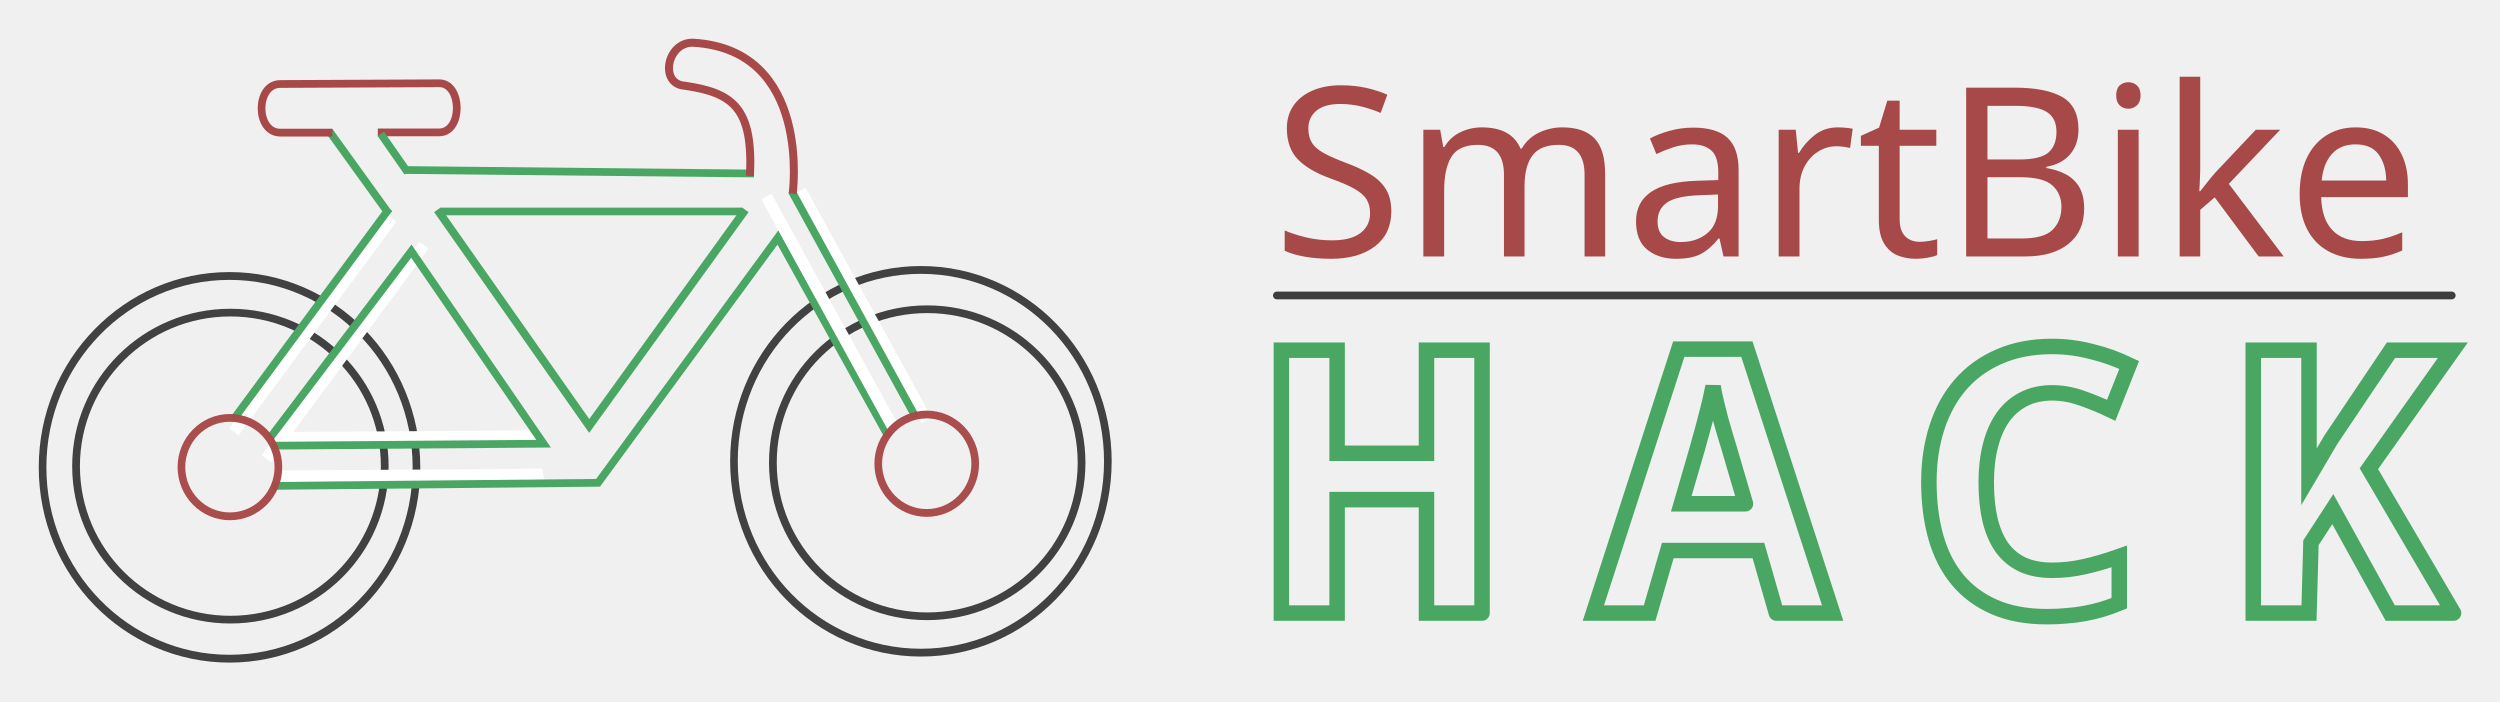
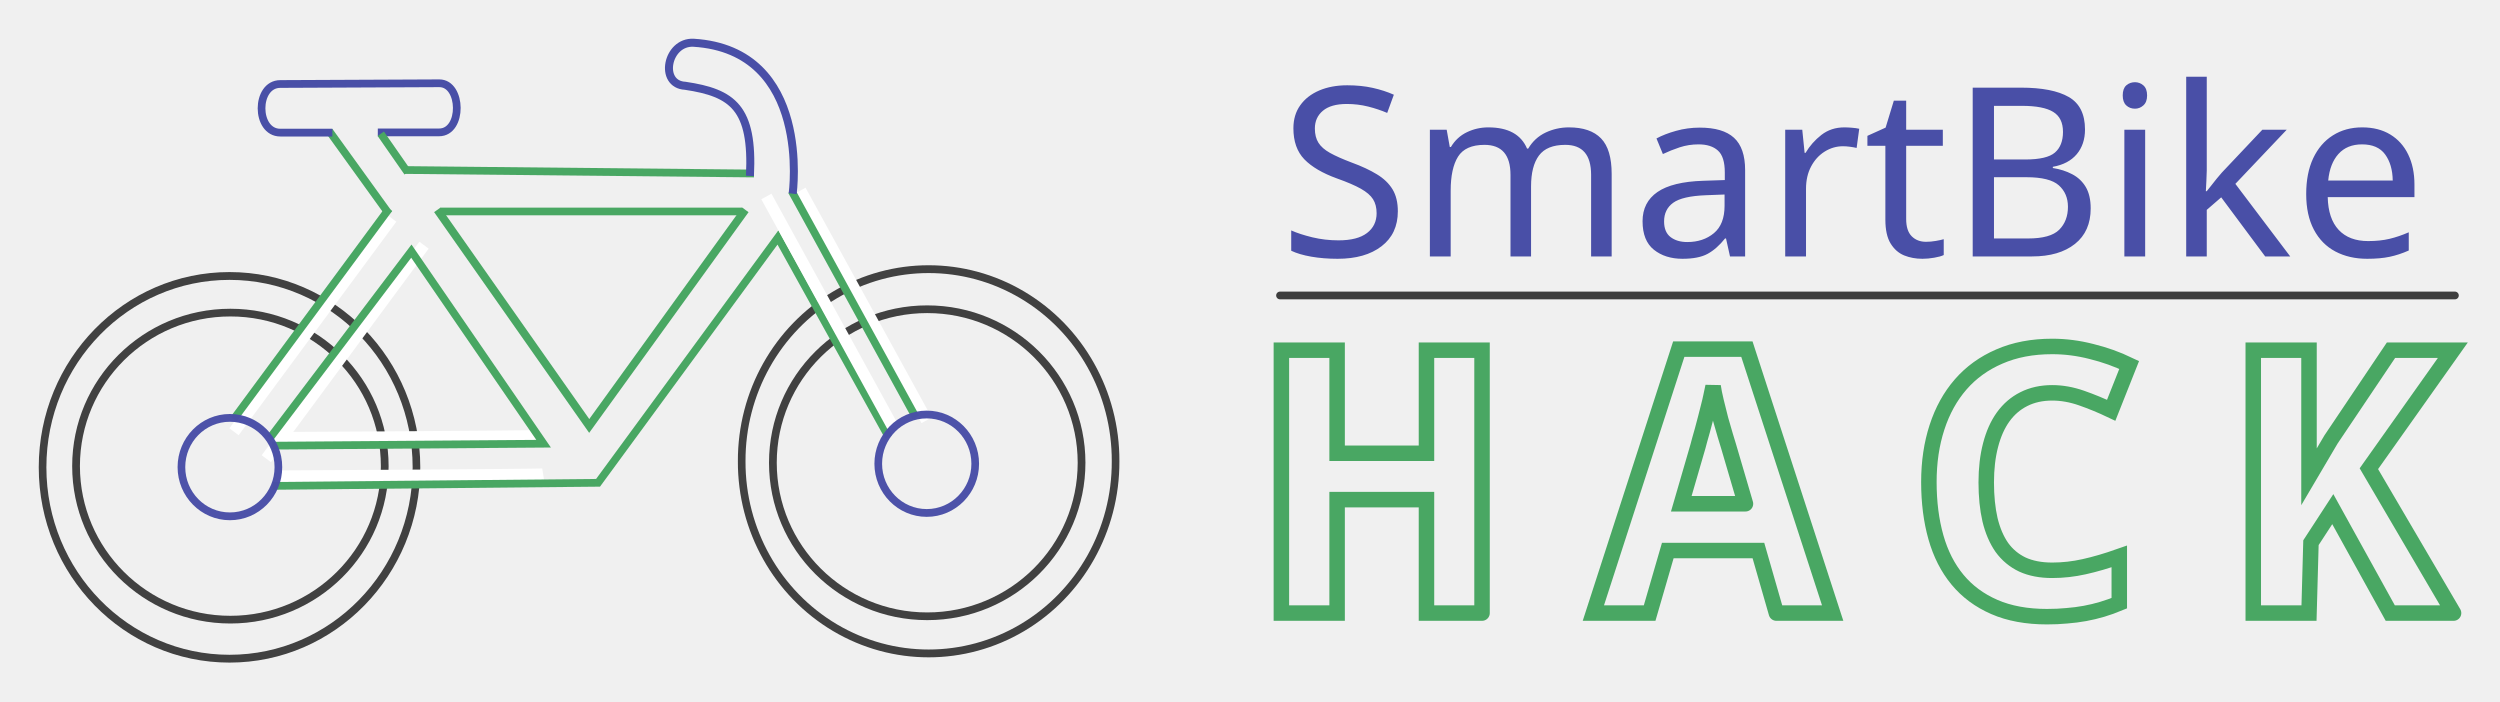
<svg xmlns="http://www.w3.org/2000/svg" xmlns:ns1="http://www.openswatchbook.org/uri/2009/osb" width="645.913" height="181.181" id="svg2" version="1.1">
  <defs id="defs4">
    <marker orient="auto" refY="0" refX="0" id="StopL" style="overflow:visible">
      <path id="path4541" d="M 0,5.65 0,-5.65" style="fill:none;stroke:#000000;stroke-width:1pt" transform="scale(0.8,0.8)" />
    </marker>
    <marker orient="auto" refY="0" refX="0" id="Torso" style="overflow:visible">
      <g id="g4584" transform="scale(0.7,0.7)">
        <path id="path4586" d="m -4.779,-3.24 c 2.35,0.366 5.3,1.938 5.037,3.627 C -0.005,2.078 -2.213,2.618 -4.563,2.252 -6.913,1.886 -8.521,0.752 -8.258,-0.938 -7.995,-2.628 -7.13,-3.605 -4.779,-3.24 z" style="fill:none;stroke:#000000;stroke-width:1.25" />
        <path id="path4588" d="M 4.46,0.089 C -2.556,-4.378 5.225,-3.906 -0.848,-8.72" style="fill:none;stroke:#000000;stroke-width:1pt" />
        <path id="path4590" d="M 4.93,0.058 C -1.387,1.749 1.803,5.478 -4.945,7.546" style="fill:none;stroke:#000000;stroke-width:1pt" />
        <rect id="rect4592" transform="matrix(0.527536,-0.849533,0.887668,0.460484,0,0)" y="-1.741" x="-10.392" height="2.761" width="2.637" style="fill-rule:evenodd;stroke-width:1pt" />
        <rect id="rect4594" transform="matrix(0.671205,-0.741272,0.790802,0.612072,0,0)" y="-7.963" x="4.959" height="2.861" width="2.733" style="fill-rule:evenodd;stroke-width:1pt" />
        <path id="path4596" transform="matrix(0,-1.109517,1.109517,0,25.96648,19.71619)" d="m 16.78,-28.685 a 0.607,0.607 0 1 0 -1.215,0 0.607,0.607 0 1 0 1.215,0 z" style="fill:#ff0000;fill-opacity:0.75;fill-rule:evenodd;stroke:#000000;stroke-width:1pt" />
        <path id="path4598" transform="matrix(0,-1.109517,1.109517,0,26.8245,16.99126)" d="m 16.78,-28.685 a 0.607,0.607 0 1 0 -1.215,0 0.607,0.607 0 1 0 1.215,0 z" style="fill:#ff0000;fill-opacity:0.75;fill-rule:evenodd;stroke:#000000;stroke-width:1pt" />
      </g>
    </marker>
    <marker orient="auto" refY="0" refX="0" id="Arrow1Mend" style="overflow:visible">
      <path id="path4381" d="M 0,0 5,-5 -12.5,0 5,5 0,0 z" style="fill-rule:evenodd;stroke:#000000;stroke-width:1pt" transform="matrix(-0.4,0,0,-0.4,-4,0)" />
    </marker>
    <marker orient="auto" refY="0" refX="0" id="Arrow1Send" style="overflow:visible">
      <path id="path4387" d="M 0,0 5,-5 -12.5,0 5,5 0,0 z" style="fill-rule:evenodd;stroke:#000000;stroke-width:1pt" transform="matrix(-0.2,0,0,-0.2,-1.2,0)" />
    </marker>
    <marker orient="auto" refY="0" refX="0" id="Arrow1Lstart" style="overflow:visible">
      <path id="path4372" d="M 0,0 5,-5 -12.5,0 5,5 0,0 z" style="fill-rule:evenodd;stroke:#000000;stroke-width:1pt" transform="matrix(0.8,0,0,0.8,10,0)" />
    </marker>
    <linearGradient id="linearGradient3773" ns1:paint="solid">
      <stop style="stop-color:#000000;stop-opacity:1;" offset="0" id="stop3775" />
    </linearGradient>
  </defs>
  <g id="layer1" transform="translate(-32.83515,-397.8918)">
    <g id="g4206" transform="matrix(-0.9948529,0,0,1,358.6966,38.47861)" style="stroke:#49a763;stroke-opacity:1">
-       <path d="m 365,513.076 c 0,33.926 -27.503,61.429 -61.429,61.429 -33.926,0 -61.429,-27.503 -61.429,-61.429 0,-33.926 27.503,-61.429 61.429,-61.429 33.926,0 61.429,27.503 61.429,61.429 z" id="path2985-9-9-5-5" style="opacity:0.98;fill:none;stroke:#3d3d3d;stroke-width:2.508;stroke-linecap:round;stroke-linejoin:bevel;stroke-miterlimit:4;stroke-opacity:1;stroke-dasharray:none" transform="matrix(0.790351,0,0,0.8048467,-151.5396,65.64761)" />
+       <path d="m 365,513.076 a 61.429,61.429 0 1 1 -122.857,0 61.429,61.429 0 1 1 122.857,0 z" id="path2985-9-9-5-5" style="opacity:0.98;fill:none;stroke:#3d3d3d;stroke-width:2.508;stroke-linecap:round;stroke-linejoin:bevel;stroke-miterlimit:4;stroke-opacity:1;stroke-dasharray:none" transform="matrix(0.790351,0,0,0.8048467,-153.55,65.64761)" />
      <path d="m 365,513.076 c 0,33.926 -27.503,61.429 -61.429,61.429 -33.926,0 -61.429,-27.503 -61.429,-61.429 0,-33.926 27.503,-61.429 61.429,-61.429 33.926,0 61.429,27.503 61.429,61.429 z" id="path2985-9-9-3" style="opacity:0.98;fill:none;stroke:#3d3d3d;stroke-width:3.081;stroke-linecap:round;stroke-linejoin:bevel;stroke-miterlimit:4;stroke-opacity:1;stroke-dasharray:none" transform="matrix(0.6525053,0,0,0.6457073,-111.3351,147.6771)" />
      <path d="m 365,513.076 c 0,33.926 -27.503,61.429 -61.429,61.429 -33.926,0 -61.429,-27.503 -61.429,-61.429 0,-33.926 27.503,-61.429 61.429,-61.429 33.926,0 61.429,27.503 61.429,61.429 z" id="path2985-9-9-5" style="opacity:0.98;fill:none;stroke:#3d3d3d;stroke-width:2.508;stroke-linecap:round;stroke-linejoin:bevel;stroke-miterlimit:4;stroke-opacity:1;stroke-dasharray:none" transform="matrix(0.790351,0,0,0.8048467,28.01496,67.20818)" />
      <path d="m 365,513.076 c 0,33.926 -27.503,61.429 -61.429,61.429 -33.926,0 -61.429,-27.503 -61.429,-61.429 0,-33.926 27.503,-61.429 61.429,-61.429 33.926,0 61.429,27.503 61.429,61.429 z" id="path2985-9-9" style="opacity:0.98;fill:none;stroke:#3d3d3d;stroke-width:3.081;stroke-linecap:round;stroke-linejoin:bevel;stroke-miterlimit:4;stroke-opacity:1;stroke-dasharray:none" transform="matrix(0.6525053,0,0,0.6457073,69.63254,148.5469)" />
      <path id="path4186-8" d="m 186.491,481.932 c 1.1,0.175 68.025,0.525 68.025,0.525" style="fill:none;stroke:#ffffff;stroke-width:3.01;stroke-linecap:butt;stroke-linejoin:miter;stroke-miterlimit:4;stroke-opacity:1;stroke-dasharray:none" />
      <path id="path4186" d="m 188.041,472.01 c 1.1,0.175 68.025,0.525 68.025,0.525" style="fill:none;stroke:#ffffff;stroke-width:3.01;stroke-linecap:butt;stroke-linejoin:miter;stroke-miterlimit:4;stroke-opacity:1;stroke-dasharray:none" />
      <path id="path3966-3" d="M 257.487,476.718 218.325,423.962" style="fill:none;stroke:#ffffff;stroke-width:3;stroke-linecap:square;stroke-linejoin:miter;stroke-miterlimit:4;stroke-opacity:1;stroke-dasharray:none" />
      <path id="path3966-4" d="M 265.879,469.754 226.718,416.998" style="fill:none;stroke:#ffffff;stroke-width:3;stroke-linecap:square;stroke-linejoin:miter;stroke-miterlimit:4;stroke-opacity:1;stroke-dasharray:none" />
      <path id="path3974" d="m 97.257,471.432 28.255,-50.667 46.72,63.387 83.493,0.788" style="fill:none;stroke:#49a763;stroke-width:2;stroke-linecap:square;stroke-linejoin:miter;stroke-miterlimit:4;stroke-opacity:1;stroke-dasharray:none" />
      <path id="path3976" d="m 255.872,474.555 -69.498,-0.505 34.345,-49.75 36.113,47.477" style="fill:none;stroke:#49a763;stroke-width:2;stroke-linecap:square;stroke-linejoin:miter;stroke-miterlimit:4;stroke-opacity:1;stroke-dasharray:none" />
      <path id="path3966" d="M 266.257,466.891 227.095,414.135" style="fill:none;stroke:#49a763;stroke-width:2;stroke-linecap:square;stroke-linejoin:miter;stroke-miterlimit:4;stroke-opacity:1;stroke-dasharray:none" />
      <path id="path3972-9-5" d="M 127.793,411.49 96.493,468.234" style="fill:none;stroke:#ffffff;stroke-width:3;stroke-linecap:square;stroke-linejoin:miter;stroke-miterlimit:4;stroke-opacity:1;stroke-dasharray:none" />
      <path id="path3972-9" d="M 118.938,409.944 87.638,466.688" style="fill:none;stroke:#ffffff;stroke-width:3;stroke-linecap:square;stroke-linejoin:miter;stroke-miterlimit:4;stroke-opacity:1;stroke-dasharray:none" />
-       <path transform="matrix(0.958845,0,0,0.9684604,-25.15455,-26.44895)" d="m 318.703,523.042 c 0,7.253 -5.879,13.132 -13.132,13.132 -7.253,0 -13.132,-5.879 -13.132,-13.132 0,-7.253 5.879,-13.132 13.132,-13.132 7.253,0 13.132,5.879 13.132,13.132 z" id="path3783" style="opacity:0.98;fill:none;stroke:#a74949;stroke-width:2.075;stroke-linecap:round;stroke-linejoin:bevel;stroke-miterlimit:4;stroke-opacity:1;stroke-dasharray:none" />
+       <path transform="matrix(0.958845,0,0,0.9684604,-25.15455,-26.44895)" d="m 318.703,523.042 c 0,7.253 -5.879,13.132 -13.132,13.132 -7.253,0 -13.132,-5.879 -13.132,-13.132 0,-7.253 5.879,-13.132 13.132,-13.132 7.253,0 13.132,5.879 13.132,13.132 z" id="path3783" style="opacity:0.98;fill:none;stroke:#494fa7;stroke-width:2.075;stroke-linecap:round;stroke-linejoin:bevel;stroke-miterlimit:4;stroke-opacity:1;stroke-dasharray:none" />
      <path id="path3968" d="m 227.158,413.82 14.299,-19.729" style="fill:none;stroke:#49a763;stroke-width:2;stroke-linecap:square;stroke-linejoin:miter;stroke-miterlimit:4;stroke-opacity:1;stroke-dasharray:none" />
      <path id="path3970" d="m 221.505,403.347 -88.767,0.884" style="fill:none;stroke:#49a763;stroke-width:2;stroke-linecap:square;stroke-linejoin:miter;stroke-miterlimit:4;stroke-opacity:1;stroke-dasharray:none" />
      <path id="path3972" d="M 121.471,409.653 90.171,466.396" style="fill:none;stroke:#49a763;stroke-width:2;stroke-linecap:square;stroke-linejoin:miter;stroke-miterlimit:4;stroke-opacity:1;stroke-dasharray:none" />
      <path id="path3978" d="m 213.361,414.467 -38.834,54.998 -39.93,-55" style="fill:none;stroke:#49a763;stroke-width:2.078;stroke-linecap:square;stroke-linejoin:miter;stroke-miterlimit:4;stroke-opacity:1;stroke-dasharray:none" />
-       <path id="path4023" d="m 132.783,404.864 c -0.879,-17.628 4.489,-21.456 16.813,-23.287 6.878,-0.351 4.772,-11.448 -2.154,-11.121 -30.862,1.887 -25.751,38.992 -25.751,38.992" style="fill:none;stroke:#a74949;stroke-width:2.078;stroke-linecap:butt;stroke-linejoin:miter;stroke-miterlimit:3.6;stroke-opacity:1;stroke-dasharray:none" />
+       <path id="path4023" d="m 132.783,404.864 c -0.879,-17.628 4.489,-21.456 16.813,-23.287 6.878,-0.351 4.772,-11.448 -2.154,-11.121 -30.862,1.887 -25.751,38.992 -25.751,38.992" style="fill:none;stroke:#494fa7;stroke-width:2.078;stroke-linecap:butt;stroke-linejoin:miter;stroke-miterlimit:3.6;stroke-opacity:1;stroke-dasharray:none" />
      <path id="path4025" d="m 134.85,414.048 78.252,0" style="fill:none;stroke:#49a763;stroke-width:1.984;stroke-linecap:butt;stroke-linejoin:miter;stroke-miterlimit:4;stroke-opacity:1;stroke-dasharray:none" />
-       <path id="path4051" d="m 241.237,393.68 c 3.094,0 13.511,0 13.511,0 6.502,0 6.502,-12.564 0,-12.564 l -41.29,-0.189 c -5.957,0 -6.179,12.69 0.063,12.69 l 15.91,0" style="fill:none;stroke:#a74949;stroke-width:2;stroke-linecap:butt;stroke-linejoin:miter;stroke-miterlimit:4;stroke-opacity:1;stroke-dasharray:none" />
-       <path transform="matrix(0.958845,0,0,0.9684604,-206.1222,-27.31879)" d="m 318.703,523.042 c 0,7.253 -5.879,13.132 -13.132,13.132 -7.253,0 -13.132,-5.879 -13.132,-13.132 0,-7.253 5.879,-13.132 13.132,-13.132 7.253,0 13.132,5.879 13.132,13.132 z" id="path3783-9" style="opacity:0.98;fill:none;stroke:#a74949;stroke-width:2.075;stroke-linecap:round;stroke-linejoin:bevel;stroke-miterlimit:4;stroke-opacity:1;stroke-dasharray:none" />
+       <path id="path4051" d="m 241.237,393.68 c 3.094,0 13.511,0 13.511,0 6.502,0 6.502,-12.564 0,-12.564 l -41.29,-0.189 c -5.957,0 -6.179,12.69 0.063,12.69 l 15.91,0" style="fill:none;stroke:#494fa7;stroke-width:2;stroke-linecap:butt;stroke-linejoin:miter;stroke-miterlimit:4;stroke-opacity:1;stroke-dasharray:none" />
+       <path transform="matrix(0.958845,0,0,0.9684604,-206.1222,-27.31879)" d="m 318.703,523.042 c 0,7.253 -5.879,13.132 -13.132,13.132 -7.253,0 -13.132,-5.879 -13.132,-13.132 0,-7.253 5.879,-13.132 13.132,-13.132 7.253,0 13.132,5.879 13.132,13.132 z" id="path3783-9" style="opacity:0.98;fill:none;stroke:#494fa7;stroke-width:2.075;stroke-linecap:round;stroke-linejoin:bevel;stroke-miterlimit:4;stroke-opacity:1;stroke-dasharray:none" />
      <path id="path4112" d="m 221.689,403.931 6.972,-9.962" style="fill:none;stroke:#49a763;stroke-width:2;stroke-linecap:butt;stroke-linejoin:miter;stroke-miterlimit:4;stroke-opacity:1;stroke-dasharray:none" />
    </g>
    <g id="g4327" transform="translate(0,4.614299)">
-       <text id="text4271" y="459.531" x="361.645" style="font-size:61.071px;font-style:normal;font-variant:normal;font-weight:normal;font-stretch:normal;text-align:start;line-height:125%;letter-spacing:-0.598px;word-spacing:0px;writing-mode:lr-tb;text-anchor:start;fill:#a74949;fill-opacity:1;stroke:none;font-family:Sans;-inkscape-font-specification:Sans" xml:space="preserve">
-         <tspan style="font-style:normal;font-variant:normal;font-weight:normal;font-stretch:normal;letter-spacing:0.22px;fill:#a74949;fill-opacity:1;stroke:none;font-family:Droid Serif;-inkscape-font-specification:Droid Serif" y="459.531" x="361.645" id="tspan4273">SmartBike</tspan>
-         <tspan id="tspan4281" rotate="0" style="font-style:normal;font-variant:normal;font-weight:normal;font-stretch:normal;letter-spacing:0.22px;fill:#a74949;fill-opacity:1;stroke:none;font-family:Droid Serif;-inkscape-font-specification:Droid Serif" y="535.87" x="361.645" />
+       <text id="text4271" y="459.531" x="363.332" style="font-size:61.071px;font-style:normal;font-variant:normal;font-weight:normal;font-stretch:normal;text-align:start;line-height:125%;letter-spacing:-0.598px;word-spacing:0px;writing-mode:lr-tb;text-anchor:start;fill:#494fa7;fill-opacity:1;stroke:none;font-family:Sans;-inkscape-font-specification:Sans" xml:space="preserve">
+         <tspan style="font-style:normal;font-variant:normal;font-weight:normal;font-stretch:normal;letter-spacing:0.22px;fill:#494fa7;fill-opacity:1;stroke:none;font-family:Droid Serif;-inkscape-font-specification:Droid Serif" y="459.531" x="363.332" id="tspan4273">SmartBike</tspan>
+         <tspan id="tspan4281" rotate="0" style="font-style:normal;font-variant:normal;font-weight:normal;font-stretch:normal;letter-spacing:0.22px;fill:#494fa7;fill-opacity:1;stroke:none;font-family:Droid Serif;-inkscape-font-specification:Droid Serif" y="535.87" x="363.332" />
      </text>
      <g style="font-size:54.767px;font-style:normal;font-variant:normal;font-weight:normal;font-stretch:normal;text-align:start;line-height:125%;letter-spacing:-0.537px;word-spacing:0px;writing-mode:lr-tb;text-anchor:start;fill:#000000;fill-opacity:1;stroke:none;font-family:Sans;-inkscape-font-specification:Sans" id="text4271-3">
        <path d="m 415.74,551.676 -14.354,0 0,-29.311 -23.087,0 0,29.311 -14.4,0 0,-67.913 14.4,0 0,26.617 23.087,0 0,-26.617 14.354,0 0,67.913" style="font-size:95.134px;font-weight:bold;letter-spacing:20.216px;fill:none;stroke:#49a763;stroke-width:4;stroke-linecap:round;stroke-miterlimit:4;stroke-opacity:1;stroke-dasharray:none;font-family:Droid Sans;-inkscape-font-specification:Droid Sans Bold" id="path4336" />
        <path d="m 491.792,551.676 -4.645,-16.165 -23.412,0 -4.692,16.165 -14.539,0 22.065,-68.191 17.605,0 22.158,68.191 -14.539,0 m -7.99,-28.243 -4.366,-14.865 c -0.186,-0.557 -0.465,-1.471 -0.836,-2.741 -0.372,-1.27 -0.774,-2.663 -1.208,-4.181 -0.403,-1.548 -0.79,-3.097 -1.161,-4.645 -0.372,-1.548 -0.635,-2.864 -0.79,-3.948 -0.124,0.681 -0.294,1.487 -0.511,2.416 -0.186,0.929 -0.418,1.92 -0.697,2.973 -0.248,1.022 -0.511,2.059 -0.79,3.112 -0.279,1.053 -0.542,2.044 -0.79,2.973 -0.248,0.929 -0.48,1.75 -0.697,2.462 -0.186,0.712 -0.325,1.239 -0.418,1.579 l -4.32,14.865 16.583,0" style="font-size:95.134px;font-weight:bold;letter-spacing:20.216px;fill:none;stroke:#49a763;stroke-width:4;stroke-linecap:round;stroke-miterlimit:4;stroke-opacity:1;stroke-dasharray:none;font-family:Droid Sans;-inkscape-font-specification:Droid Sans Bold" id="path4338" />
        <path d="m 563.058,494.772 c -2.756,6e-5 -5.203,0.542 -7.339,1.626 -2.106,1.053 -3.886,2.586 -5.342,4.599 -1.425,1.982 -2.508,4.413 -3.252,7.293 -0.743,2.849 -1.115,6.054 -1.115,9.616 -2e-5,3.623 0.325,6.844 0.975,9.662 0.681,2.818 1.703,5.203 3.066,7.154 1.394,1.92 3.159,3.391 5.296,4.413 2.168,0.991 4.738,1.486 7.711,1.486 2.756,10e-6 5.512,-0.31 8.268,-0.929 2.787,-0.619 5.806,-1.502 9.058,-2.648 l 0,12.078 c -1.487,0.619 -2.958,1.146 -4.413,1.579 -1.456,0.434 -2.942,0.79 -4.459,1.068 -1.517,0.279 -3.081,0.48 -4.692,0.604 -1.579,0.155 -3.283,0.232 -5.11,0.232 -5.234,0 -9.77,-0.836 -13.61,-2.508 -3.84,-1.672 -7.014,-4.026 -9.523,-7.061 -2.508,-3.035 -4.366,-6.689 -5.574,-10.963 -1.208,-4.274 -1.812,-9.027 -1.812,-14.261 -10e-6,-5.141 0.697,-9.848 2.09,-14.121 1.394,-4.304 3.437,-8.005 6.132,-11.102 2.694,-3.097 6.023,-5.497 9.987,-7.2 3.964,-1.734 8.516,-2.601 13.657,-2.601 3.375,7e-5 6.751,0.434 10.127,1.301 3.406,0.836 6.658,1.997 9.755,3.484 l -4.645,11.706 c -2.539,-1.208 -5.094,-2.261 -7.665,-3.159 -2.57,-0.898 -5.094,-1.347 -7.572,-1.347" style="font-size:95.134px;font-weight:bold;letter-spacing:20.216px;fill:none;stroke:#49a763;stroke-width:4;stroke-linecap:round;stroke-miterlimit:4;stroke-opacity:1;stroke-dasharray:none;font-family:Droid Sans;-inkscape-font-specification:Droid Sans Bold" id="path4340" />
        <path d="m 666.748,551.676 -16.351,0 -14.85,-26.854 -5.641,8.667 -0.505,18.187 -14.4,0 0,-67.913 14.4,0 0,32.702 5.667,-9.616 15.515,-23.087 15.979,0 -21.693,30.612 21.879,37.301" style="font-size:95.134px;font-weight:bold;letter-spacing:20.216px;fill:none;stroke:#49a763;stroke-width:4;stroke-linecap:round;stroke-miterlimit:4;stroke-opacity:1;stroke-dasharray:none;font-family:Droid Sans;-inkscape-font-specification:Droid Sans Bold" id="path4342" />
      </g>
-       <path id="path4325" d="m 362.731,469.616 303.551,0" style="fill:none;stroke:#3d3d3d;stroke-width:2;stroke-linecap:round;stroke-linejoin:miter;stroke-miterlimit:4;stroke-opacity:1;stroke-dasharray:none;stroke-dashoffset:0;marker-start:none;marker-mid:none;marker-end:none" />
+       <path id="path4325" d="m 363.549,469.616 303.551,0" style="fill:none;stroke:#3d3d3d;stroke-width:2;stroke-linecap:round;stroke-linejoin:miter;stroke-miterlimit:4;stroke-opacity:1;stroke-dasharray:none;stroke-dashoffset:0;marker-start:none;marker-mid:none;marker-end:none" />
    </g>
  </g>
</svg>
